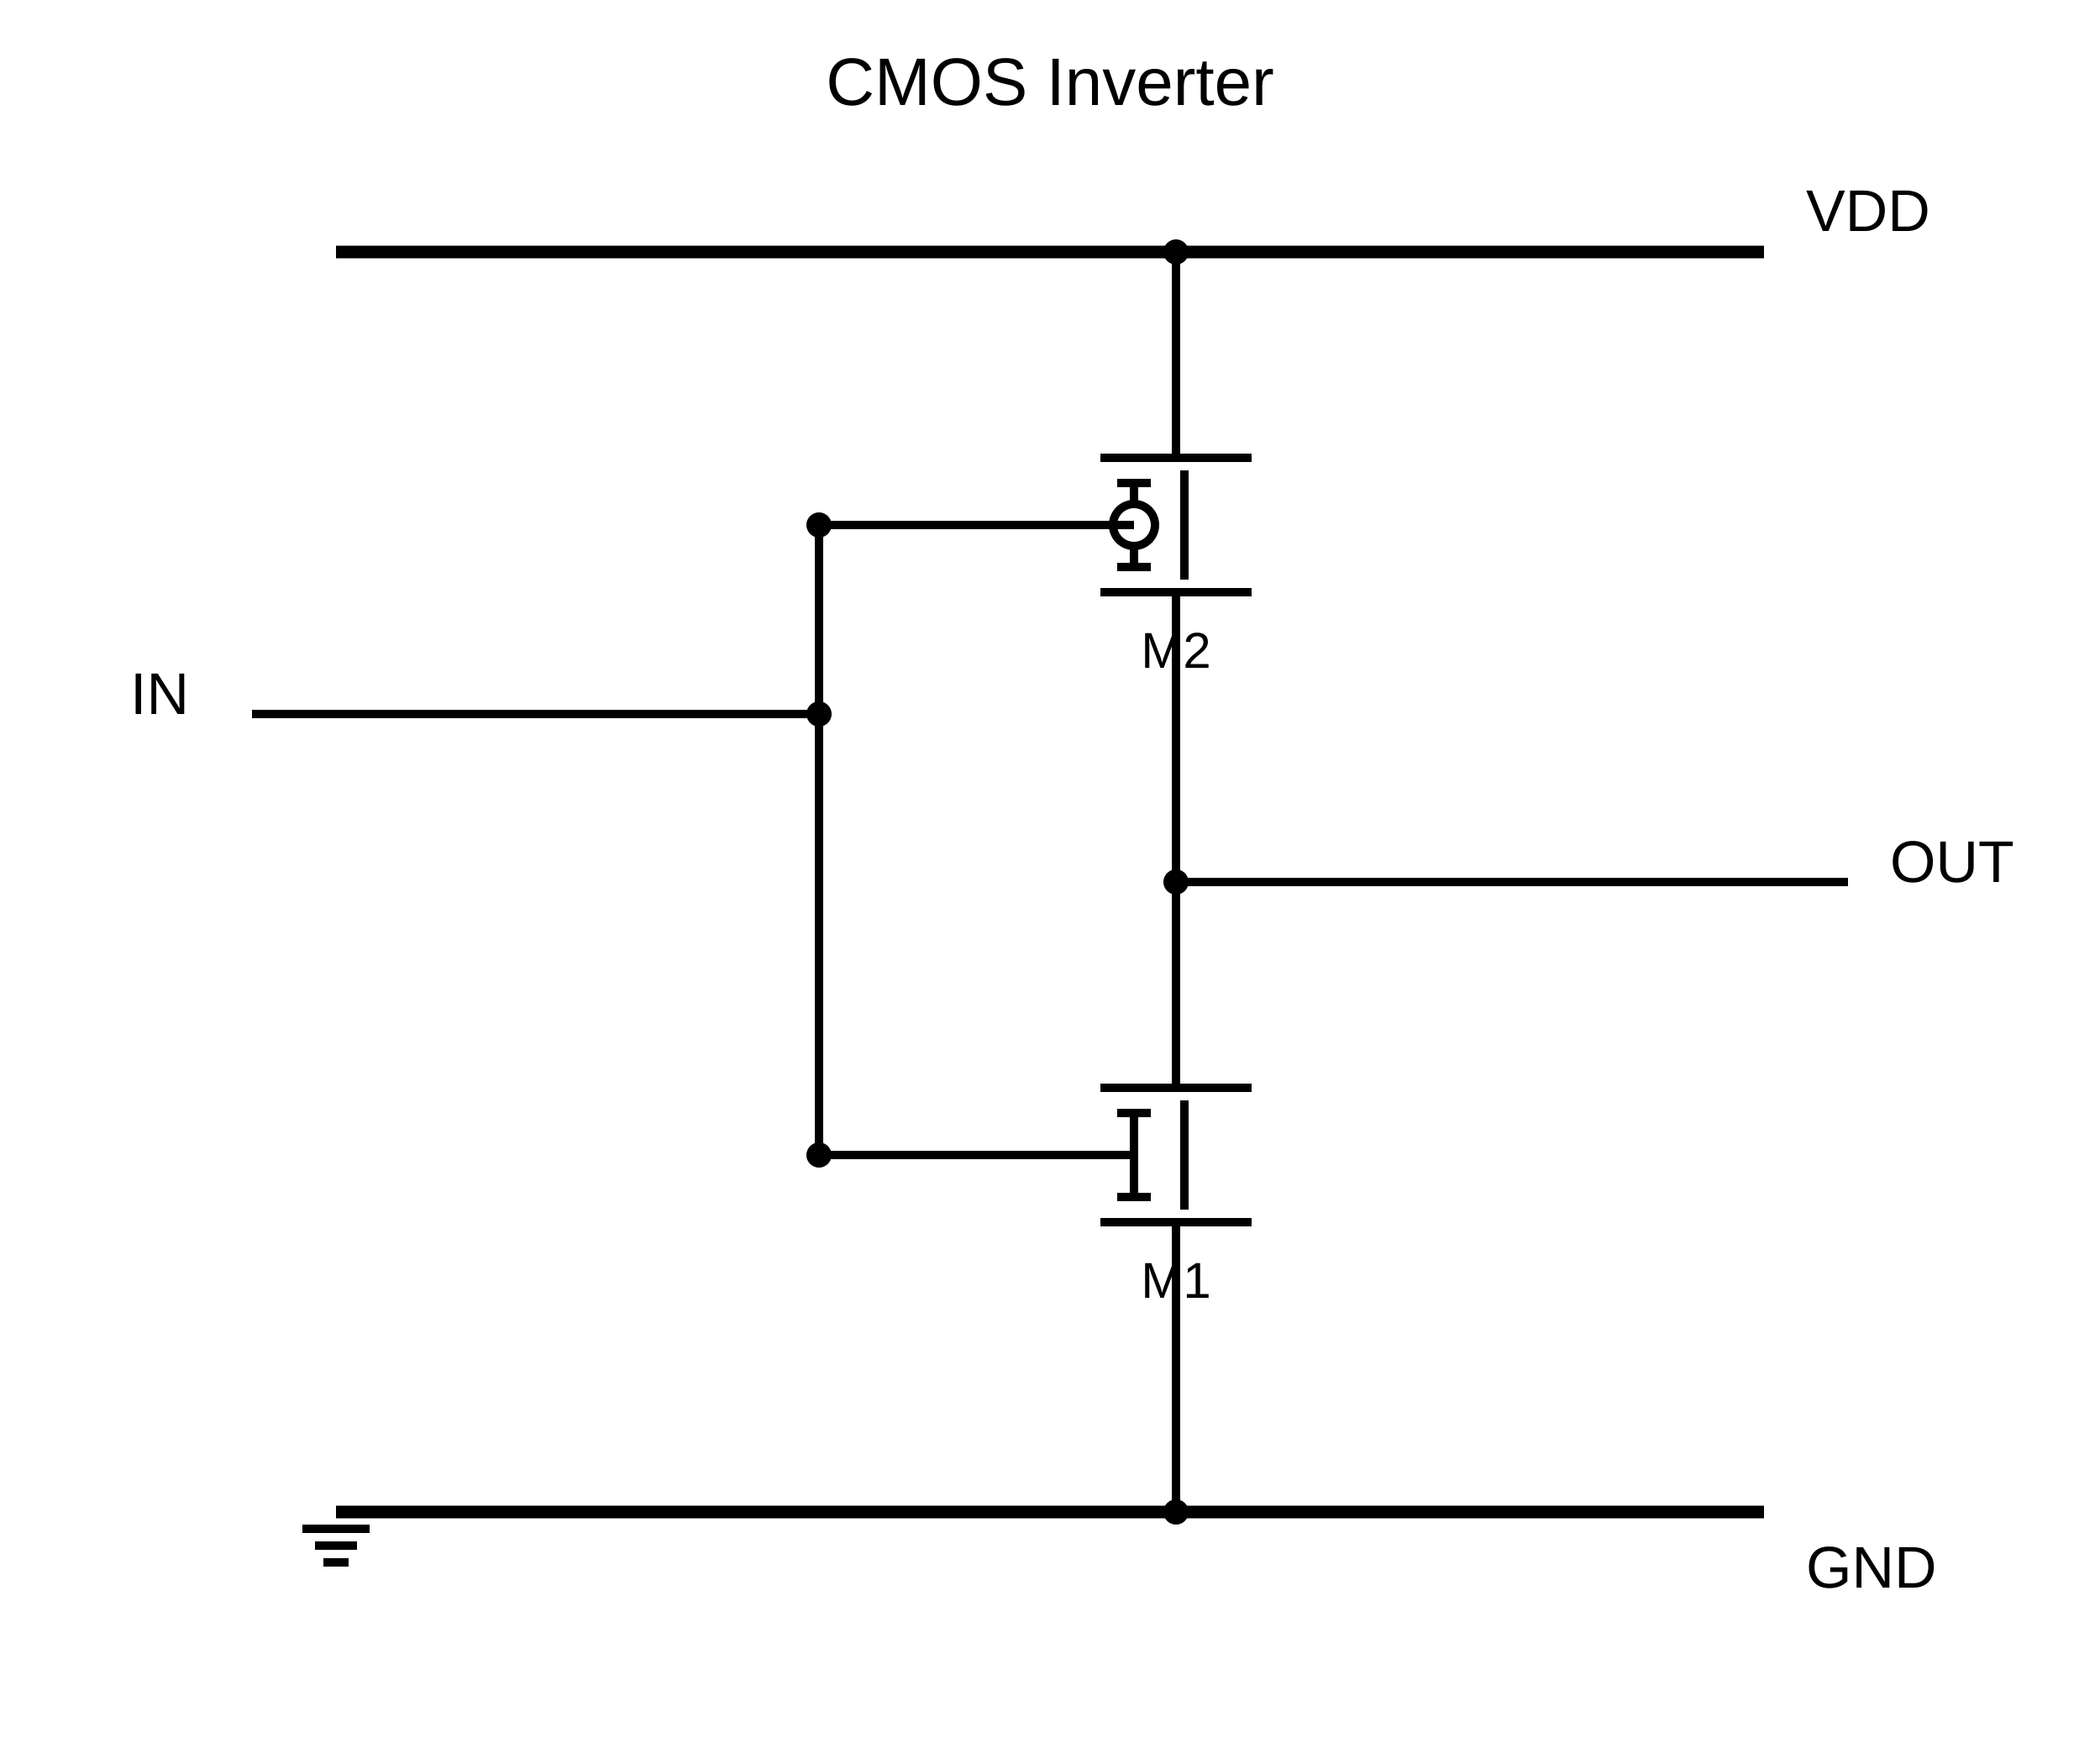
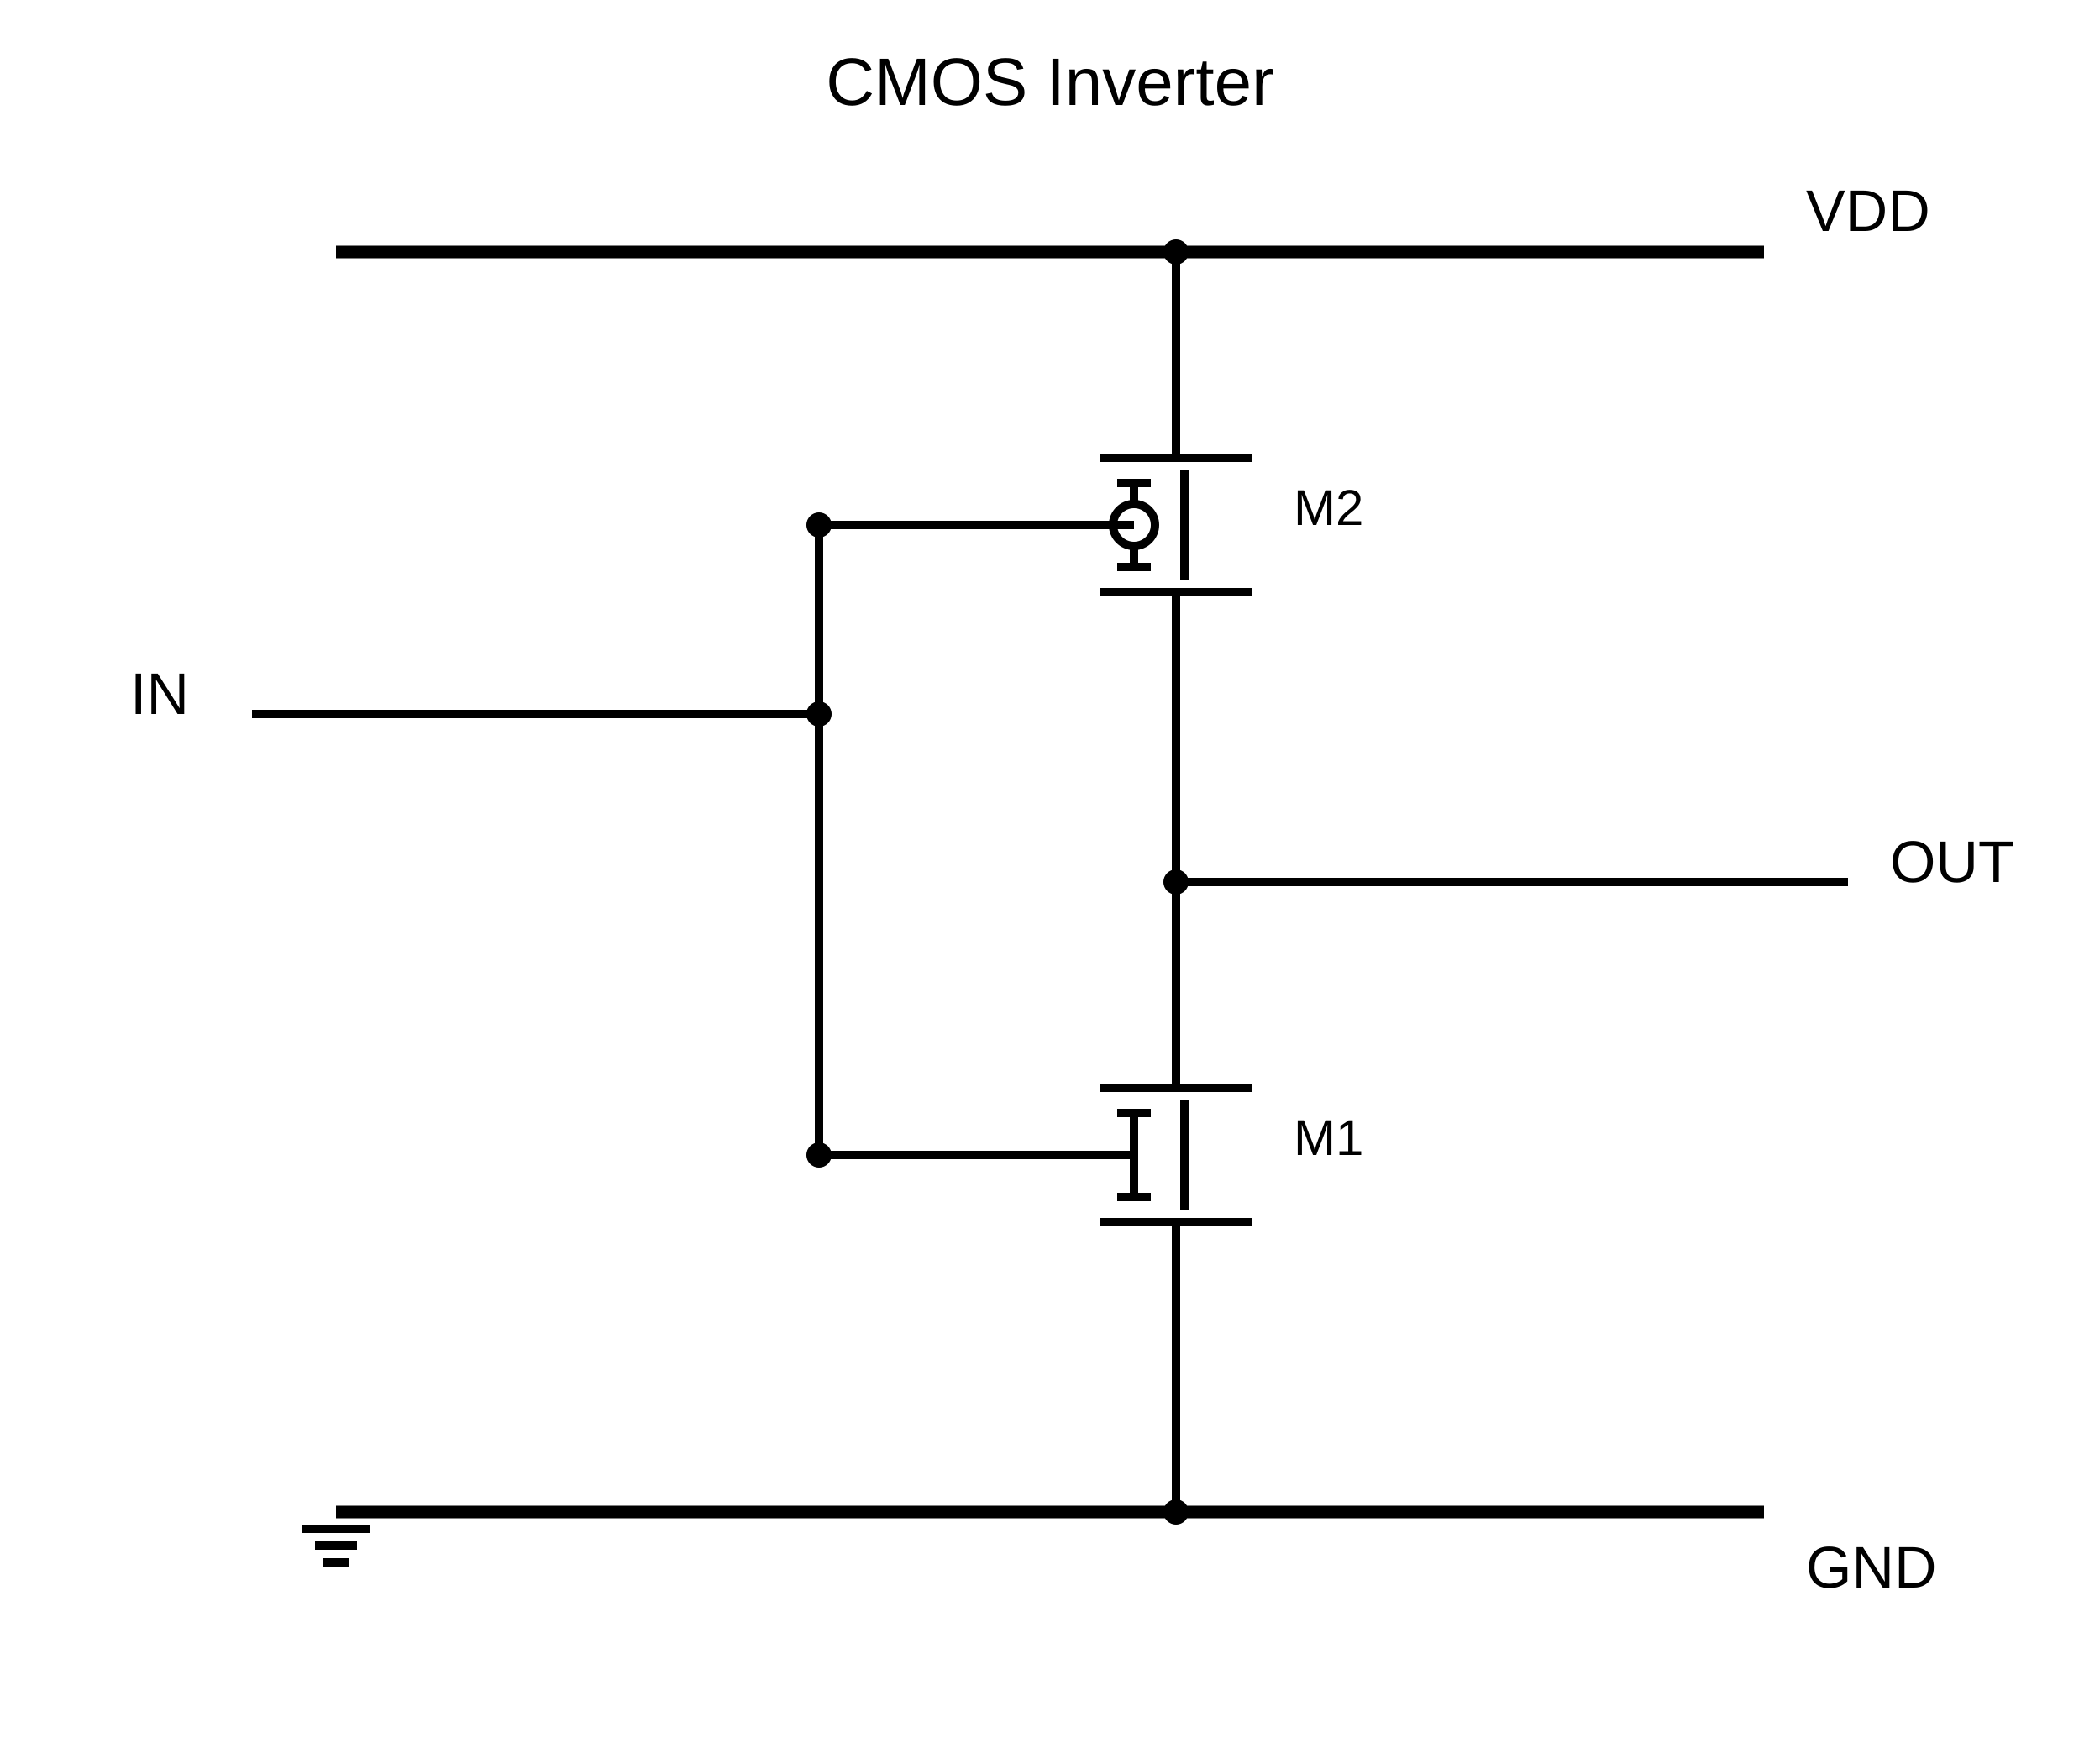
<svg xmlns="http://www.w3.org/2000/svg" viewBox="0 0 500 420" width="500" height="420">
  <rect width="100%" height="100%" fill="white" />
  <text x="250.0" y="25" text-anchor="middle" font-family="Arial, sans-serif" font-size="16" fill="black">CMOS Inverter</text>
  <line x1="80" y1="60" x2="420" y2="60" stroke="black" stroke-width="3" />
  <text x="430" y="55" text-anchor="start" font-family="Arial, sans-serif" font-size="14" fill="black">VDD</text>
  <line x1="80" y1="360" x2="420" y2="360" stroke="black" stroke-width="3" />
  <line x1="72" y1="364" x2="88" y2="364" stroke="black" stroke-width="2" />
  <line x1="75" y1="368" x2="85" y2="368" stroke="black" stroke-width="2" />
  <line x1="77" y1="372" x2="83" y2="372" stroke="black" stroke-width="2" />
  <text x="430" y="378" text-anchor="start" font-family="Arial, sans-serif" font-size="14" fill="black">GND</text>
  <line x1="262" y1="109" x2="298" y2="109" stroke="black" stroke-width="2" />
  <line x1="262" y1="141" x2="298" y2="141" stroke="black" stroke-width="2" />
  <line x1="282" y1="112" x2="282" y2="138" stroke="black" stroke-width="2" />
  <line x1="270" y1="115" x2="270" y2="135" stroke="black" stroke-width="2" />
  <line x1="266" y1="115" x2="274" y2="115" stroke="black" stroke-width="2" />
  <line x1="266" y1="135" x2="274" y2="135" stroke="black" stroke-width="2" />
  <circle cx="270" cy="125" r="5" fill="white" stroke="black" stroke-width="2" />
-   <text x="280" y="159" text-anchor="middle" font-family="Arial, sans-serif" font-size="12" fill="black">M2</text>
+   <text x="308" y="125" text-anchor="start" font-family="Arial, sans-serif" font-size="12" fill="black">M2</text>
  <line x1="262" y1="259" x2="298" y2="259" stroke="black" stroke-width="2" />
  <line x1="262" y1="291" x2="298" y2="291" stroke="black" stroke-width="2" />
  <line x1="282" y1="262" x2="282" y2="288" stroke="black" stroke-width="2" />
  <line x1="270" y1="265" x2="270" y2="285" stroke="black" stroke-width="2" />
  <line x1="266" y1="265" x2="274" y2="265" stroke="black" stroke-width="2" />
  <line x1="266" y1="285" x2="274" y2="285" stroke="black" stroke-width="2" />
-   <text x="280" y="309" text-anchor="middle" font-family="Arial, sans-serif" font-size="12" fill="black">M1</text>
+   <text x="308" y="275" text-anchor="start" font-family="Arial, sans-serif" font-size="12" fill="black">M1</text>
  <path d="M 280 60 L 280 109" fill="none" stroke="black" stroke-width="2" stroke-linejoin="round" />
  <circle cx="280" cy="60" r="3" fill="black" stroke="none" stroke-width="2" />
  <path d="M 280 291 L 280 360" fill="none" stroke="black" stroke-width="2" stroke-linejoin="round" />
  <circle cx="280" cy="360" r="3" fill="black" stroke="none" stroke-width="2" />
  <path d="M 195 125 L 195 275" fill="none" stroke="black" stroke-width="2" stroke-linejoin="round" />
  <path d="M 270 125 L 195 125" fill="none" stroke="black" stroke-width="2" stroke-linejoin="round" />
  <circle cx="195" cy="125" r="3" fill="black" stroke="none" stroke-width="2" />
  <path d="M 270 275 L 195 275" fill="none" stroke="black" stroke-width="2" stroke-linejoin="round" />
  <circle cx="195" cy="275" r="3" fill="black" stroke="none" stroke-width="2" />
  <path d="M 60 170 L 195 170" fill="none" stroke="black" stroke-width="2" stroke-linejoin="round" />
  <circle cx="195" cy="170" r="3" fill="black" stroke="none" stroke-width="2" />
  <text x="45" y="170" text-anchor="end" font-family="Arial, sans-serif" font-size="14" fill="black">IN</text>
  <path d="M 280 141 L 280 259" fill="none" stroke="black" stroke-width="2" stroke-linejoin="round" />
  <path d="M 280 210 L 440 210" fill="none" stroke="black" stroke-width="2" stroke-linejoin="round" />
  <circle cx="280" cy="210" r="3" fill="black" stroke="none" stroke-width="2" />
  <text x="450" y="210" text-anchor="start" font-family="Arial, sans-serif" font-size="14" fill="black">OUT</text>
</svg>
